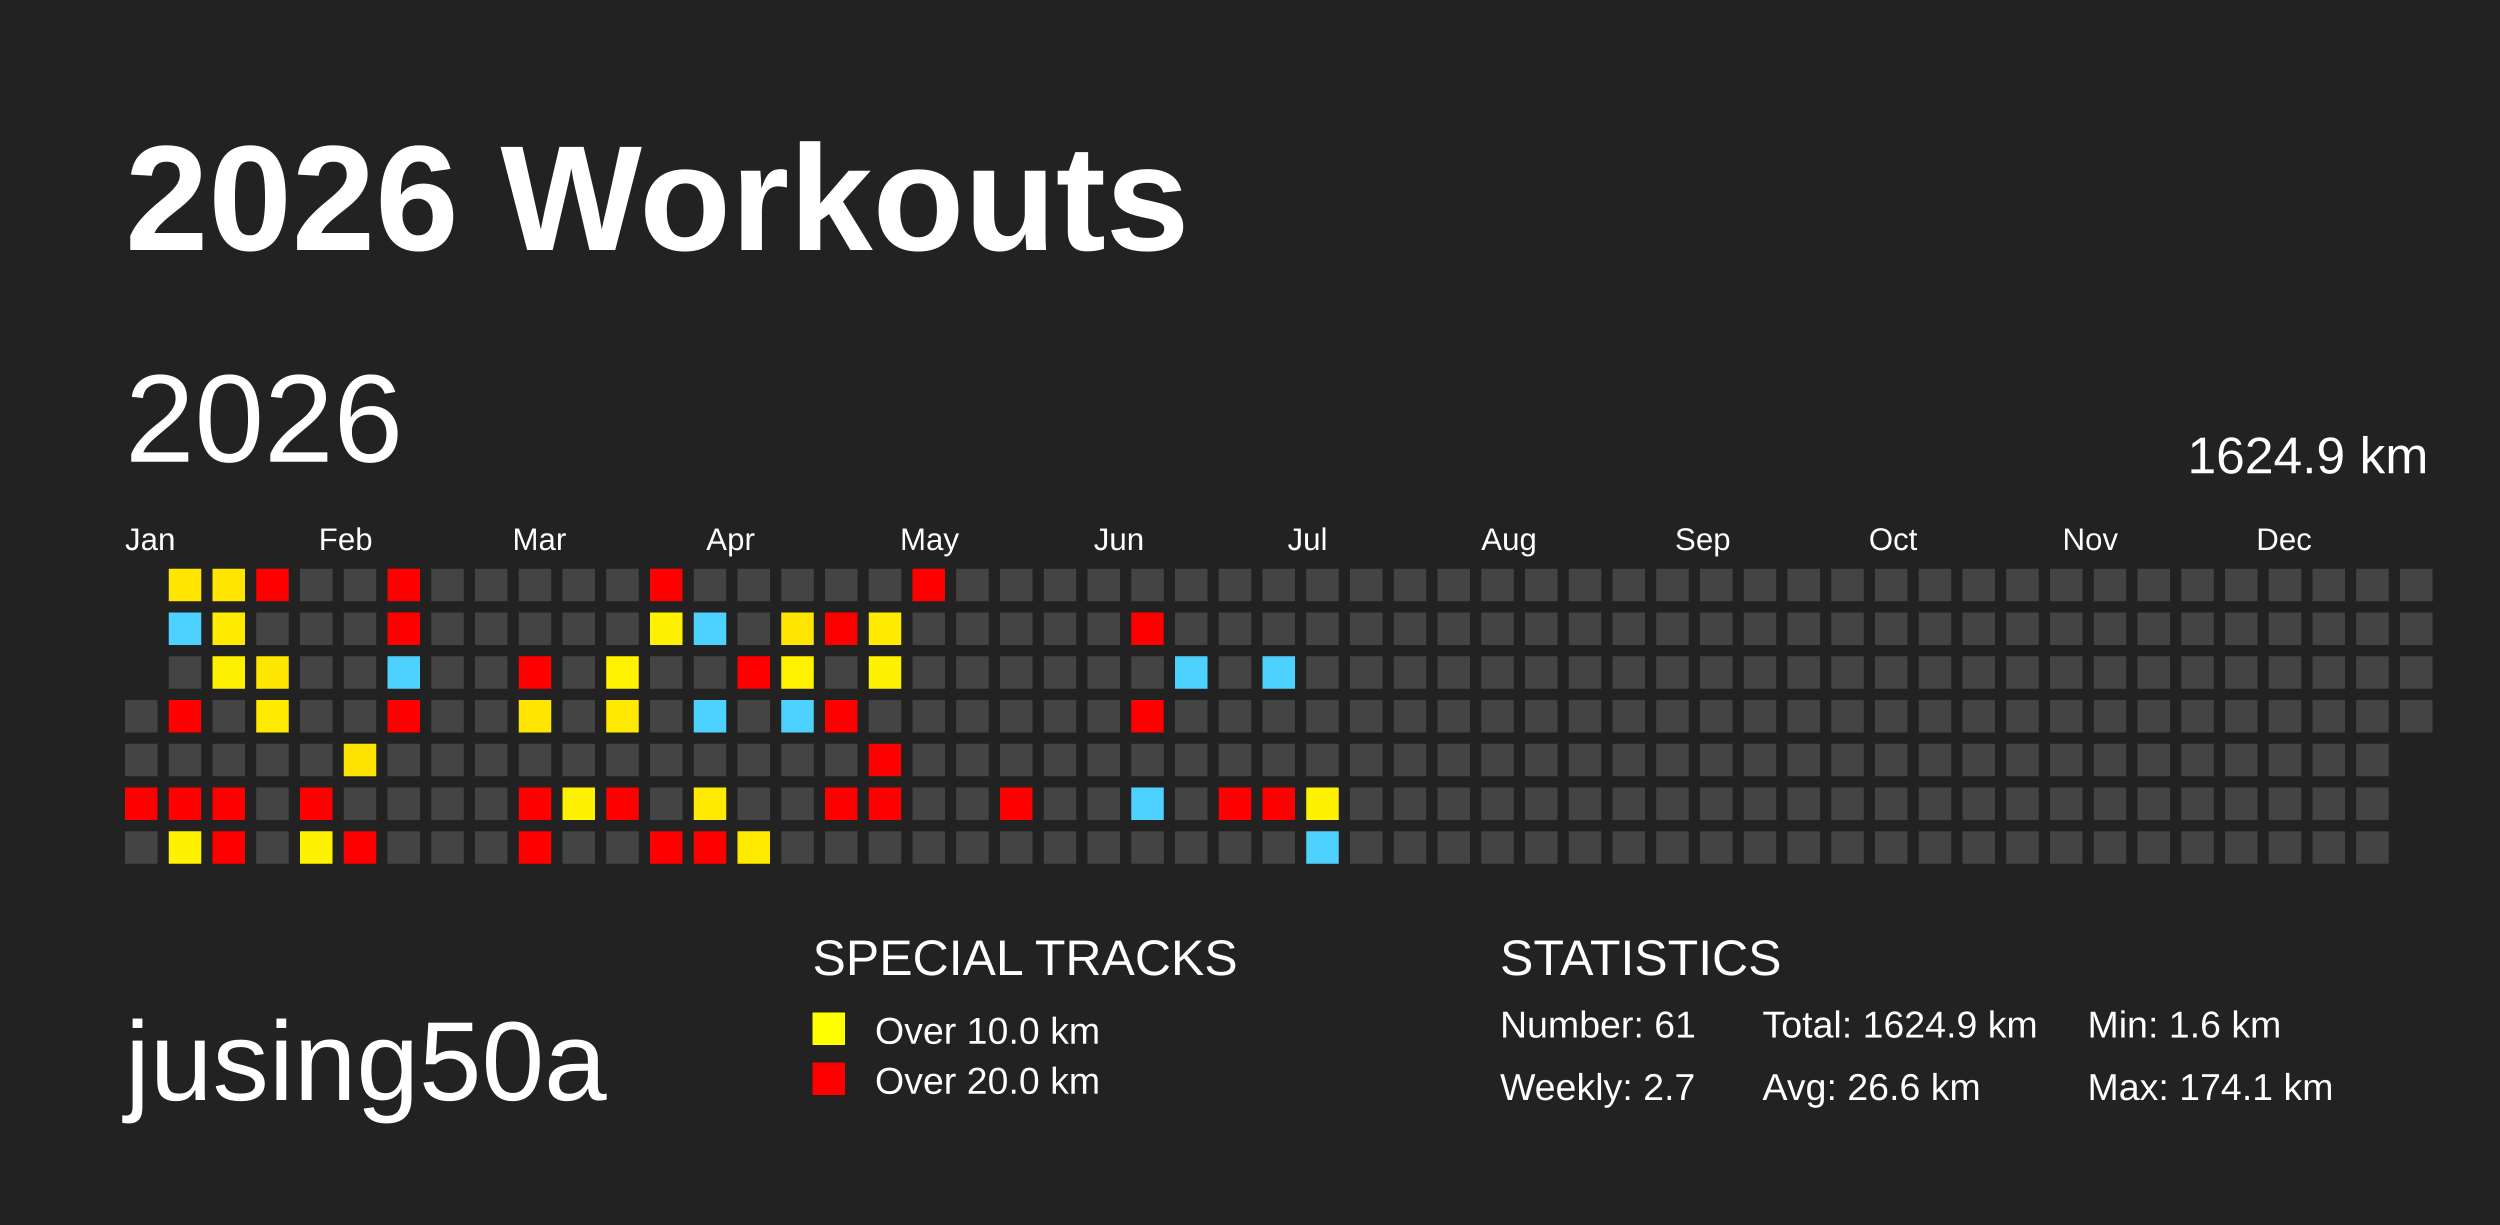
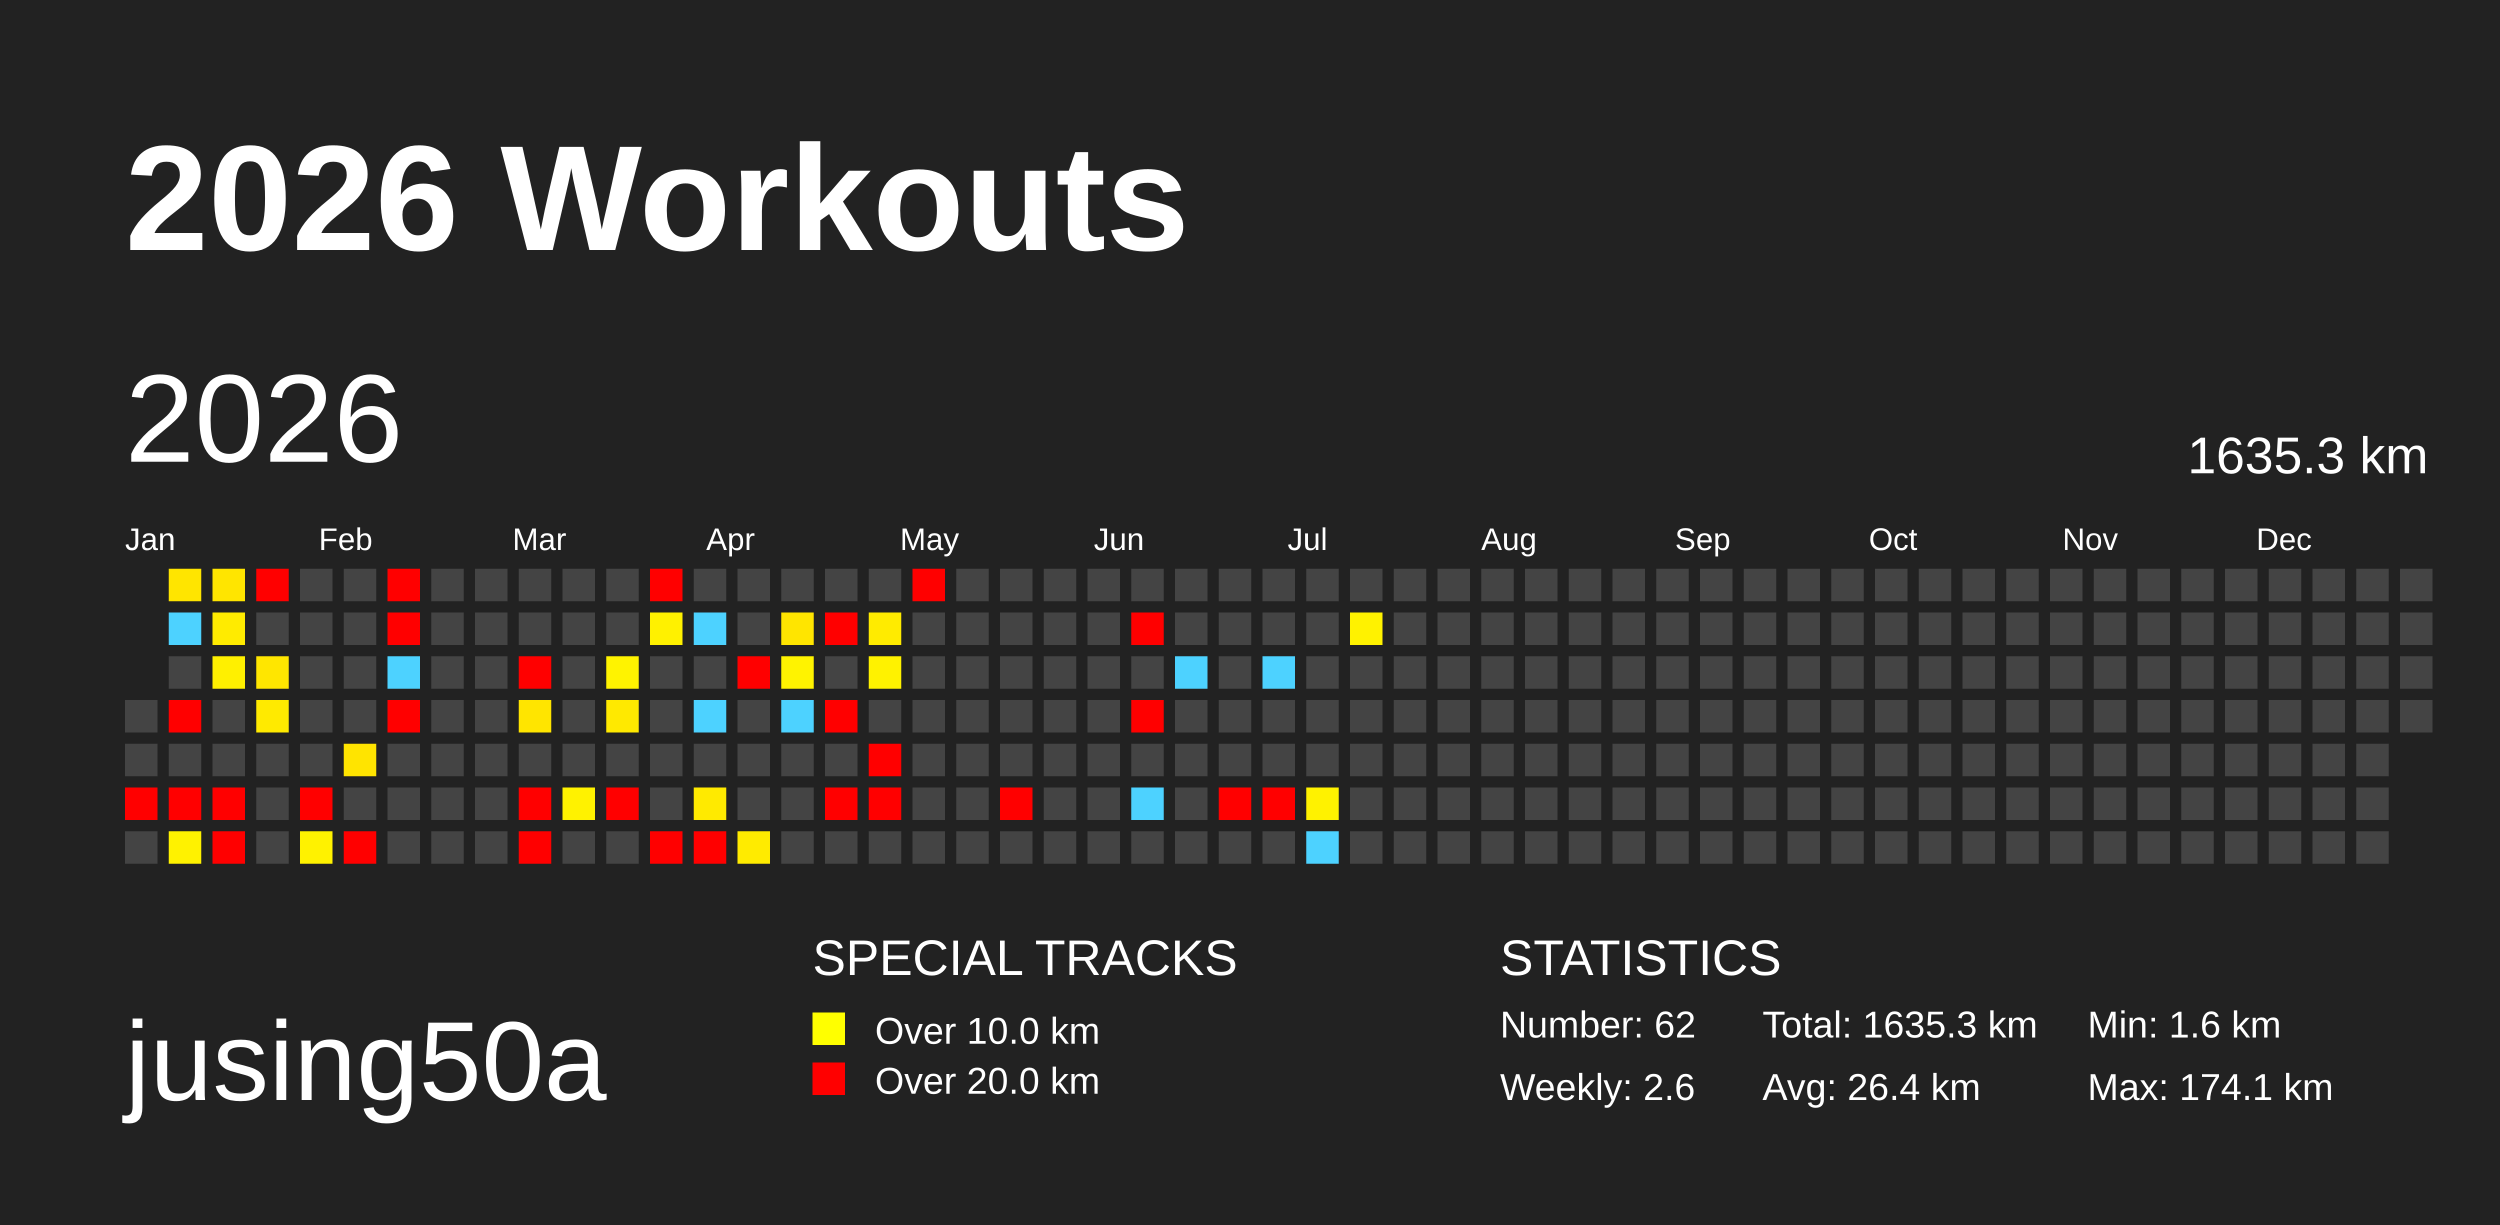
<svg xmlns="http://www.w3.org/2000/svg" baseProfile="full" height="98mm" version="1.1" viewBox="0,0,200,98" width="200mm">
  <defs />
  <rect fill="#222222" height="98" width="200" x="0" y="0" />
  <text fill="#FFFFFF" style="font-size:12px; font-family:Arial; font-weight:bold;" x="10" y="20">2026 Workouts</text>
  <text fill="#FFFFFF" style="font-size:9px; font-family:Arial" x="10" y="88">jusing50a</text>
  <text fill="#FFFFFF" style="font-size:4px; font-family:Arial" x="65" y="78">SPECIAL TRACKS</text>
  <rect fill="yellow" height="2.6" width="2.6" x="65" y="81" />
  <text fill="#FFFFFF" style="font-size:3px; font-family:Arial" x="70" y="83.5">Over 10.0 km</text>
  <rect fill="red" height="2.6" width="2.6" x="65" y="85" />
  <text fill="#FFFFFF" style="font-size:3px; font-family:Arial" x="70" y="87.5">Over 20.0 km</text>
  <text fill="#FFFFFF" style="font-size:4px; font-family:Arial" x="120" y="78">STATISTICS</text>
-   <text fill="#FFFFFF" style="font-size:3px; font-family:Arial" x="120" y="83">Number: 61</text>
-   <text fill="#FFFFFF" style="font-size:3px; font-family:Arial" x="120" y="88">Weekly: 2.7</text>
-   <text fill="#FFFFFF" style="font-size:3px; font-family:Arial" x="141" y="83">Total: 1624.9 km</text>
-   <text fill="#FFFFFF" style="font-size:3px; font-family:Arial" x="141" y="88">Avg: 26.6 km</text>
+   <text fill="#FFFFFF" style="font-size:3px; font-family:Arial" x="120" y="83">Number: 62</text>
+   <text fill="#FFFFFF" style="font-size:3px; font-family:Arial" x="120" y="88">Weekly: 2.6</text>
+   <text fill="#FFFFFF" style="font-size:3px; font-family:Arial" x="141" y="83">Total: 1635.3 km</text>
+   <text fill="#FFFFFF" style="font-size:3px; font-family:Arial" x="141" y="88">Avg: 26.4 km</text>
  <text fill="#FFFFFF" style="font-size:3px; font-family:Arial" x="167" y="83">Min: 1.6 km</text>
  <text fill="#FFFFFF" style="font-size:3px; font-family:Arial" x="167" y="88">Max: 174.1 km</text>
  <text dominant-baseline="hanging" fill="#FFFFFF" style="font-size:10.0px; font-family:Arial;" x="10" y="30">2026</text>
-   <text dominant-baseline="hanging" fill="#FFFFFF" style="font-size:4.125px; font-family:Arial;" x="175" y="35">1624.9 km</text>
+   <text dominant-baseline="hanging" fill="#FFFFFF" style="font-size:4.125px; font-family:Arial;" x="175" y="35">1635.3 km</text>
  <text fill="#FFFFFF" style="font-size:2.5px; font-family:Arial" x="10.0" y="44">Jan</text>
  <text fill="#FFFFFF" style="font-size:2.5px; font-family:Arial" x="25.5" y="44">Feb</text>
  <text fill="#FFFFFF" style="font-size:2.5px; font-family:Arial" x="41.0" y="44">Mar</text>
  <text fill="#FFFFFF" style="font-size:2.5px; font-family:Arial" x="56.5" y="44">Apr</text>
  <text fill="#FFFFFF" style="font-size:2.5px; font-family:Arial" x="72.0" y="44">May</text>
  <text fill="#FFFFFF" style="font-size:2.5px; font-family:Arial" x="87.5" y="44">Jun</text>
  <text fill="#FFFFFF" style="font-size:2.5px; font-family:Arial" x="103.0" y="44">Jul</text>
  <text fill="#FFFFFF" style="font-size:2.5px; font-family:Arial" x="118.5" y="44">Aug</text>
  <text fill="#FFFFFF" style="font-size:2.5px; font-family:Arial" x="134.0" y="44">Sep</text>
  <text fill="#FFFFFF" style="font-size:2.5px; font-family:Arial" x="149.5" y="44">Oct</text>
  <text fill="#FFFFFF" style="font-size:2.5px; font-family:Arial" x="165.0" y="44">Nov</text>
  <text fill="#FFFFFF" style="font-size:2.5px; font-family:Arial" x="180.5" y="44">Dec</text>
  <rect fill="#444444" height="2.6" width="2.6" x="10.0" y="56.0" />
  <rect fill="#444444" height="2.6" width="2.6" x="10.0" y="59.5" />
  <rect fill="red" height="2.6" width="2.6" x="10.0" y="63.0" />
  <rect fill="#444444" height="2.6" width="2.6" x="10.0" y="66.5" />
  <rect fill="#ffe500" height="2.6" width="2.6" x="13.5" y="45.5" />
  <rect fill="#4dd2ff" height="2.6" width="2.6" x="13.5" y="49.0" />
  <rect fill="#444444" height="2.6" width="2.6" x="13.5" y="52.5" />
  <rect fill="red" height="2.6" width="2.6" x="13.5" y="56.0" />
  <rect fill="#444444" height="2.6" width="2.6" x="13.5" y="59.5" />
  <rect fill="red" height="2.6" width="2.6" x="13.5" y="63.0" />
  <rect fill="#fff200" height="2.6" width="2.6" x="13.5" y="66.5" />
  <rect fill="#ffe500" height="2.6" width="2.6" x="17.0" y="45.5" />
  <rect fill="#ffeb00" height="2.6" width="2.6" x="17.0" y="49.0" />
  <rect fill="#fff000" height="2.6" width="2.6" x="17.0" y="52.5" />
  <rect fill="#444444" height="2.6" width="2.6" x="17.0" y="56.0" />
  <rect fill="#444444" height="2.6" width="2.6" x="17.0" y="59.5" />
  <rect fill="red" height="2.6" width="2.6" x="17.0" y="63.0" />
  <rect fill="red" height="2.6" width="2.6" x="17.0" y="66.5" />
  <rect fill="red" height="2.6" width="2.6" x="20.5" y="45.5" />
  <rect fill="#444444" height="2.6" width="2.6" x="20.5" y="49.0" />
  <rect fill="#ffe600" height="2.6" width="2.6" x="20.5" y="52.5" />
  <rect fill="#ffea00" height="2.6" width="2.6" x="20.5" y="56.0" />
  <rect fill="#444444" height="2.6" width="2.6" x="20.5" y="59.5" />
  <rect fill="#444444" height="2.6" width="2.6" x="20.5" y="63.0" />
  <rect fill="#444444" height="2.6" width="2.6" x="20.5" y="66.5" />
  <rect fill="#444444" height="2.6" width="2.6" x="24.0" y="45.5" />
  <rect fill="#444444" height="2.6" width="2.6" x="24.0" y="49.0" />
  <rect fill="#444444" height="2.6" width="2.6" x="24.0" y="52.5" />
  <rect fill="#444444" height="2.6" width="2.6" x="24.0" y="56.0" />
  <rect fill="#444444" height="2.6" width="2.6" x="24.0" y="59.5" />
  <rect fill="red" height="2.6" width="2.6" x="24.0" y="63.0" />
  <rect fill="#fff200" height="2.6" width="2.6" x="24.0" y="66.5" />
  <rect fill="#444444" height="2.6" width="2.6" x="27.5" y="45.5" />
  <rect fill="#444444" height="2.6" width="2.6" x="27.5" y="49.0" />
  <rect fill="#444444" height="2.6" width="2.6" x="27.5" y="52.5" />
  <rect fill="#444444" height="2.6" width="2.6" x="27.5" y="56.0" />
  <rect fill="#ffe400" height="2.6" width="2.6" x="27.5" y="59.5" />
  <rect fill="#444444" height="2.6" width="2.6" x="27.5" y="63.0" />
  <rect fill="red" height="2.6" width="2.6" x="27.5" y="66.5" />
  <rect fill="red" height="2.6" width="2.6" x="31.0" y="45.5" />
  <rect fill="red" height="2.6" width="2.6" x="31.0" y="49.0" />
  <rect fill="#4dd2ff" height="2.6" width="2.6" x="31.0" y="52.5" />
  <rect fill="red" height="2.6" width="2.6" x="31.0" y="56.0" />
  <rect fill="#444444" height="2.6" width="2.6" x="31.0" y="59.5" />
  <rect fill="#444444" height="2.6" width="2.6" x="31.0" y="63.0" />
  <rect fill="#444444" height="2.6" width="2.6" x="31.0" y="66.5" />
  <rect fill="#444444" height="2.6" width="2.6" x="34.5" y="45.5" />
  <rect fill="#444444" height="2.6" width="2.6" x="34.5" y="49.0" />
  <rect fill="#444444" height="2.6" width="2.6" x="34.5" y="52.5" />
  <rect fill="#444444" height="2.6" width="2.6" x="34.5" y="56.0" />
  <rect fill="#444444" height="2.6" width="2.6" x="34.5" y="59.5" />
  <rect fill="#444444" height="2.6" width="2.6" x="34.5" y="63.0" />
  <rect fill="#444444" height="2.6" width="2.6" x="34.5" y="66.5" />
  <rect fill="#444444" height="2.6" width="2.6" x="38.0" y="45.5" />
  <rect fill="#444444" height="2.6" width="2.6" x="38.0" y="49.0" />
  <rect fill="#444444" height="2.6" width="2.6" x="38.0" y="52.5" />
  <rect fill="#444444" height="2.6" width="2.6" x="38.0" y="56.0" />
  <rect fill="#444444" height="2.6" width="2.6" x="38.0" y="59.5" />
  <rect fill="#444444" height="2.6" width="2.6" x="38.0" y="63.0" />
  <rect fill="#444444" height="2.6" width="2.6" x="38.0" y="66.5" />
  <rect fill="#444444" height="2.6" width="2.6" x="41.5" y="45.5" />
  <rect fill="#444444" height="2.6" width="2.6" x="41.5" y="49.0" />
  <rect fill="red" height="2.6" width="2.6" x="41.5" y="52.5" />
  <rect fill="#ffe500" height="2.6" width="2.6" x="41.5" y="56.0" />
  <rect fill="#444444" height="2.6" width="2.6" x="41.5" y="59.5" />
  <rect fill="red" height="2.6" width="2.6" x="41.5" y="63.0" />
  <rect fill="red" height="2.6" width="2.6" x="41.5" y="66.5" />
  <rect fill="#444444" height="2.6" width="2.6" x="45.0" y="45.5" />
  <rect fill="#444444" height="2.6" width="2.6" x="45.0" y="49.0" />
  <rect fill="#444444" height="2.6" width="2.6" x="45.0" y="52.5" />
  <rect fill="#444444" height="2.6" width="2.6" x="45.0" y="56.0" />
  <rect fill="#444444" height="2.6" width="2.6" x="45.0" y="59.5" />
  <rect fill="#fff200" height="2.6" width="2.6" x="45.0" y="63.0" />
  <rect fill="#444444" height="2.6" width="2.6" x="45.0" y="66.5" />
  <rect fill="#444444" height="2.6" width="2.6" x="48.5" y="45.5" />
  <rect fill="#444444" height="2.6" width="2.6" x="48.5" y="49.0" />
  <rect fill="#fff300" height="2.6" width="2.6" x="48.5" y="52.5" />
  <rect fill="#ffe900" height="2.6" width="2.6" x="48.5" y="56.0" />
  <rect fill="#444444" height="2.6" width="2.6" x="48.5" y="59.5" />
  <rect fill="red" height="2.6" width="2.6" x="48.5" y="63.0" />
  <rect fill="#444444" height="2.6" width="2.6" x="48.5" y="66.5" />
  <rect fill="red" height="2.6" width="2.6" x="52.0" y="45.5" />
  <rect fill="#fff100" height="2.6" width="2.6" x="52.0" y="49.0" />
  <rect fill="#444444" height="2.6" width="2.6" x="52.0" y="52.5" />
  <rect fill="#444444" height="2.6" width="2.6" x="52.0" y="56.0" />
  <rect fill="#444444" height="2.6" width="2.6" x="52.0" y="59.5" />
  <rect fill="#444444" height="2.6" width="2.6" x="52.0" y="63.0" />
  <rect fill="red" height="2.6" width="2.6" x="52.0" y="66.5" />
  <rect fill="#444444" height="2.6" width="2.6" x="55.5" y="45.5" />
  <rect fill="#4dd2ff" height="2.6" width="2.6" x="55.5" y="49.0" />
  <rect fill="#444444" height="2.6" width="2.6" x="55.5" y="52.5" />
  <rect fill="#4dd2ff" height="2.6" width="2.6" x="55.5" y="56.0" />
  <rect fill="#444444" height="2.6" width="2.6" x="55.5" y="59.5" />
  <rect fill="#ffea00" height="2.6" width="2.6" x="55.5" y="63.0" />
  <rect fill="red" height="2.6" width="2.6" x="55.5" y="66.5" />
  <rect fill="#444444" height="2.6" width="2.6" x="59.0" y="45.5" />
  <rect fill="#444444" height="2.6" width="2.6" x="59.0" y="49.0" />
  <rect fill="red" height="2.6" width="2.6" x="59.0" y="52.5" />
  <rect fill="#444444" height="2.6" width="2.6" x="59.0" y="56.0" />
  <rect fill="#444444" height="2.6" width="2.6" x="59.0" y="59.5" />
  <rect fill="#444444" height="2.6" width="2.6" x="59.0" y="63.0" />
  <rect fill="#ffeb00" height="2.6" width="2.6" x="59.0" y="66.5" />
  <rect fill="#444444" height="2.6" width="2.6" x="62.5" y="45.5" />
  <rect fill="#ffe500" height="2.6" width="2.6" x="62.5" y="49.0" />
  <rect fill="#fff300" height="2.6" width="2.6" x="62.5" y="52.5" />
  <rect fill="#4dd2ff" height="2.6" width="2.6" x="62.5" y="56.0" />
  <rect fill="#444444" height="2.6" width="2.6" x="62.5" y="59.5" />
  <rect fill="#444444" height="2.6" width="2.6" x="62.5" y="63.0" />
  <rect fill="#444444" height="2.6" width="2.6" x="62.5" y="66.5" />
  <rect fill="#444444" height="2.6" width="2.6" x="66.0" y="45.5" />
  <rect fill="red" height="2.6" width="2.6" x="66.0" y="49.0" />
  <rect fill="#444444" height="2.6" width="2.6" x="66.0" y="52.5" />
  <rect fill="red" height="2.6" width="2.6" x="66.0" y="56.0" />
  <rect fill="#444444" height="2.6" width="2.6" x="66.0" y="59.5" />
  <rect fill="red" height="2.6" width="2.6" x="66.0" y="63.0" />
  <rect fill="#444444" height="2.6" width="2.6" x="66.0" y="66.5" />
  <rect fill="#444444" height="2.6" width="2.6" x="69.5" y="45.5" />
  <rect fill="#ffeb00" height="2.6" width="2.6" x="69.5" y="49.0" />
  <rect fill="#fff200" height="2.6" width="2.6" x="69.5" y="52.5" />
  <rect fill="#444444" height="2.6" width="2.6" x="69.5" y="56.0" />
  <rect fill="red" height="2.6" width="2.6" x="69.5" y="59.5" />
  <rect fill="red" height="2.6" width="2.6" x="69.5" y="63.0" />
  <rect fill="#444444" height="2.6" width="2.6" x="69.5" y="66.5" />
  <rect fill="red" height="2.6" width="2.6" x="73.0" y="45.5" />
  <rect fill="#444444" height="2.6" width="2.6" x="73.0" y="49.0" />
  <rect fill="#444444" height="2.6" width="2.6" x="73.0" y="52.5" />
  <rect fill="#444444" height="2.6" width="2.6" x="73.0" y="56.0" />
  <rect fill="#444444" height="2.6" width="2.6" x="73.0" y="59.5" />
  <rect fill="#444444" height="2.6" width="2.6" x="73.0" y="63.0" />
  <rect fill="#444444" height="2.6" width="2.6" x="73.0" y="66.5" />
  <rect fill="#444444" height="2.6" width="2.6" x="76.5" y="45.5" />
  <rect fill="#444444" height="2.6" width="2.6" x="76.5" y="49.0" />
  <rect fill="#444444" height="2.6" width="2.6" x="76.5" y="52.5" />
  <rect fill="#444444" height="2.6" width="2.6" x="76.5" y="56.0" />
  <rect fill="#444444" height="2.6" width="2.6" x="76.5" y="59.5" />
  <rect fill="#444444" height="2.6" width="2.6" x="76.5" y="63.0" />
  <rect fill="#444444" height="2.6" width="2.6" x="76.5" y="66.5" />
  <rect fill="#444444" height="2.6" width="2.6" x="80.0" y="45.5" />
  <rect fill="#444444" height="2.6" width="2.6" x="80.0" y="49.0" />
  <rect fill="#444444" height="2.6" width="2.6" x="80.0" y="52.5" />
  <rect fill="#444444" height="2.6" width="2.6" x="80.0" y="56.0" />
  <rect fill="#444444" height="2.6" width="2.6" x="80.0" y="59.5" />
  <rect fill="red" height="2.6" width="2.6" x="80.0" y="63.0" />
  <rect fill="#444444" height="2.6" width="2.6" x="80.0" y="66.5" />
  <rect fill="#444444" height="2.6" width="2.6" x="83.5" y="45.5" />
  <rect fill="#444444" height="2.6" width="2.6" x="83.5" y="49.0" />
  <rect fill="#444444" height="2.6" width="2.6" x="83.5" y="52.5" />
  <rect fill="#444444" height="2.6" width="2.6" x="83.5" y="56.0" />
  <rect fill="#444444" height="2.6" width="2.6" x="83.5" y="59.5" />
  <rect fill="#444444" height="2.6" width="2.6" x="83.5" y="63.0" />
  <rect fill="#444444" height="2.6" width="2.6" x="83.5" y="66.5" />
  <rect fill="#444444" height="2.6" width="2.6" x="87.0" y="45.5" />
  <rect fill="#444444" height="2.6" width="2.6" x="87.0" y="49.0" />
  <rect fill="#444444" height="2.6" width="2.6" x="87.0" y="52.5" />
  <rect fill="#444444" height="2.6" width="2.6" x="87.0" y="56.0" />
  <rect fill="#444444" height="2.6" width="2.6" x="87.0" y="59.5" />
  <rect fill="#444444" height="2.6" width="2.6" x="87.0" y="63.0" />
  <rect fill="#444444" height="2.6" width="2.6" x="87.0" y="66.5" />
  <rect fill="#444444" height="2.6" width="2.6" x="90.5" y="45.5" />
  <rect fill="red" height="2.6" width="2.6" x="90.5" y="49.0" />
  <rect fill="#444444" height="2.6" width="2.6" x="90.5" y="52.5" />
  <rect fill="red" height="2.6" width="2.6" x="90.5" y="56.0" />
  <rect fill="#444444" height="2.6" width="2.6" x="90.5" y="59.5" />
  <rect fill="#4dd2ff" height="2.6" width="2.6" x="90.5" y="63.0" />
  <rect fill="#444444" height="2.6" width="2.6" x="90.5" y="66.5" />
  <rect fill="#444444" height="2.6" width="2.6" x="94.0" y="45.5" />
  <rect fill="#444444" height="2.6" width="2.6" x="94.0" y="49.0" />
  <rect fill="#4dd2ff" height="2.6" width="2.6" x="94.0" y="52.5" />
  <rect fill="#444444" height="2.6" width="2.6" x="94.0" y="56.0" />
  <rect fill="#444444" height="2.6" width="2.6" x="94.0" y="59.5" />
  <rect fill="#444444" height="2.6" width="2.6" x="94.0" y="63.0" />
  <rect fill="#444444" height="2.6" width="2.6" x="94.0" y="66.5" />
  <rect fill="#444444" height="2.6" width="2.6" x="97.5" y="45.5" />
  <rect fill="#444444" height="2.6" width="2.6" x="97.5" y="49.0" />
  <rect fill="#444444" height="2.6" width="2.6" x="97.5" y="52.5" />
  <rect fill="#444444" height="2.6" width="2.6" x="97.5" y="56.0" />
  <rect fill="#444444" height="2.6" width="2.6" x="97.5" y="59.5" />
  <rect fill="red" height="2.6" width="2.6" x="97.5" y="63.0" />
  <rect fill="#444444" height="2.6" width="2.6" x="97.5" y="66.5" />
  <rect fill="#444444" height="2.6" width="2.6" x="101.0" y="45.5" />
  <rect fill="#444444" height="2.6" width="2.6" x="101.0" y="49.0" />
  <rect fill="#4dd2ff" height="2.6" width="2.6" x="101.0" y="52.5" />
  <rect fill="#444444" height="2.6" width="2.6" x="101.0" y="56.0" />
  <rect fill="#444444" height="2.6" width="2.6" x="101.0" y="59.5" />
  <rect fill="red" height="2.6" width="2.6" x="101.0" y="63.0" />
  <rect fill="#444444" height="2.6" width="2.6" x="101.0" y="66.5" />
  <rect fill="#444444" height="2.6" width="2.6" x="104.5" y="45.5" />
  <rect fill="#444444" height="2.6" width="2.6" x="104.5" y="49.0" />
  <rect fill="#444444" height="2.6" width="2.6" x="104.5" y="52.5" />
  <rect fill="#444444" height="2.6" width="2.6" x="104.5" y="56.0" />
  <rect fill="#444444" height="2.6" width="2.6" x="104.5" y="59.5" />
  <rect fill="#fff200" height="2.6" width="2.6" x="104.5" y="63.0" />
  <rect fill="#4dd2ff" height="2.6" width="2.6" x="104.5" y="66.5" />
  <rect fill="#444444" height="2.6" width="2.6" x="108.0" y="45.5" />
-   <rect fill="#444444" height="2.6" width="2.6" x="108.0" y="49.0" />
+   <rect fill="#fff200" height="2.6" width="2.6" x="108.0" y="49.0" />
  <rect fill="#444444" height="2.6" width="2.6" x="108.0" y="52.5" />
  <rect fill="#444444" height="2.6" width="2.6" x="108.0" y="56.0" />
  <rect fill="#444444" height="2.6" width="2.6" x="108.0" y="59.5" />
  <rect fill="#444444" height="2.6" width="2.6" x="108.0" y="63.0" />
  <rect fill="#444444" height="2.6" width="2.6" x="108.0" y="66.5" />
  <rect fill="#444444" height="2.6" width="2.6" x="111.5" y="45.5" />
  <rect fill="#444444" height="2.6" width="2.6" x="111.5" y="49.0" />
  <rect fill="#444444" height="2.6" width="2.6" x="111.5" y="52.5" />
  <rect fill="#444444" height="2.6" width="2.6" x="111.5" y="56.0" />
  <rect fill="#444444" height="2.6" width="2.6" x="111.5" y="59.5" />
  <rect fill="#444444" height="2.6" width="2.6" x="111.5" y="63.0" />
  <rect fill="#444444" height="2.6" width="2.6" x="111.5" y="66.5" />
  <rect fill="#444444" height="2.6" width="2.6" x="115.0" y="45.5" />
  <rect fill="#444444" height="2.6" width="2.6" x="115.0" y="49.0" />
  <rect fill="#444444" height="2.6" width="2.6" x="115.0" y="52.5" />
  <rect fill="#444444" height="2.6" width="2.6" x="115.0" y="56.0" />
  <rect fill="#444444" height="2.6" width="2.6" x="115.0" y="59.5" />
  <rect fill="#444444" height="2.6" width="2.6" x="115.0" y="63.0" />
  <rect fill="#444444" height="2.6" width="2.6" x="115.0" y="66.5" />
  <rect fill="#444444" height="2.6" width="2.6" x="118.5" y="45.5" />
  <rect fill="#444444" height="2.6" width="2.6" x="118.5" y="49.0" />
  <rect fill="#444444" height="2.6" width="2.6" x="118.5" y="52.5" />
  <rect fill="#444444" height="2.6" width="2.6" x="118.5" y="56.0" />
  <rect fill="#444444" height="2.6" width="2.6" x="118.5" y="59.5" />
  <rect fill="#444444" height="2.6" width="2.6" x="118.5" y="63.0" />
  <rect fill="#444444" height="2.6" width="2.6" x="118.5" y="66.5" />
  <rect fill="#444444" height="2.6" width="2.6" x="122.0" y="45.5" />
  <rect fill="#444444" height="2.6" width="2.6" x="122.0" y="49.0" />
  <rect fill="#444444" height="2.6" width="2.6" x="122.0" y="52.5" />
  <rect fill="#444444" height="2.6" width="2.6" x="122.0" y="56.0" />
  <rect fill="#444444" height="2.6" width="2.6" x="122.0" y="59.5" />
  <rect fill="#444444" height="2.6" width="2.6" x="122.0" y="63.0" />
  <rect fill="#444444" height="2.6" width="2.6" x="122.0" y="66.5" />
  <rect fill="#444444" height="2.6" width="2.6" x="125.5" y="45.5" />
  <rect fill="#444444" height="2.6" width="2.6" x="125.5" y="49.0" />
  <rect fill="#444444" height="2.6" width="2.6" x="125.5" y="52.5" />
  <rect fill="#444444" height="2.6" width="2.6" x="125.5" y="56.0" />
  <rect fill="#444444" height="2.6" width="2.6" x="125.5" y="59.5" />
  <rect fill="#444444" height="2.6" width="2.6" x="125.5" y="63.0" />
  <rect fill="#444444" height="2.6" width="2.6" x="125.5" y="66.5" />
  <rect fill="#444444" height="2.6" width="2.6" x="129.0" y="45.5" />
  <rect fill="#444444" height="2.6" width="2.6" x="129.0" y="49.0" />
  <rect fill="#444444" height="2.6" width="2.6" x="129.0" y="52.5" />
  <rect fill="#444444" height="2.6" width="2.6" x="129.0" y="56.0" />
  <rect fill="#444444" height="2.6" width="2.6" x="129.0" y="59.5" />
  <rect fill="#444444" height="2.6" width="2.6" x="129.0" y="63.0" />
  <rect fill="#444444" height="2.6" width="2.6" x="129.0" y="66.5" />
  <rect fill="#444444" height="2.6" width="2.6" x="132.5" y="45.5" />
  <rect fill="#444444" height="2.6" width="2.6" x="132.5" y="49.0" />
  <rect fill="#444444" height="2.6" width="2.6" x="132.5" y="52.5" />
  <rect fill="#444444" height="2.6" width="2.6" x="132.5" y="56.0" />
  <rect fill="#444444" height="2.6" width="2.6" x="132.5" y="59.5" />
  <rect fill="#444444" height="2.6" width="2.6" x="132.5" y="63.0" />
  <rect fill="#444444" height="2.6" width="2.6" x="132.5" y="66.5" />
  <rect fill="#444444" height="2.6" width="2.6" x="136.0" y="45.5" />
  <rect fill="#444444" height="2.6" width="2.6" x="136.0" y="49.0" />
  <rect fill="#444444" height="2.6" width="2.6" x="136.0" y="52.5" />
  <rect fill="#444444" height="2.6" width="2.6" x="136.0" y="56.0" />
  <rect fill="#444444" height="2.6" width="2.6" x="136.0" y="59.5" />
  <rect fill="#444444" height="2.6" width="2.6" x="136.0" y="63.0" />
  <rect fill="#444444" height="2.6" width="2.6" x="136.0" y="66.5" />
  <rect fill="#444444" height="2.6" width="2.6" x="139.5" y="45.5" />
  <rect fill="#444444" height="2.6" width="2.6" x="139.5" y="49.0" />
  <rect fill="#444444" height="2.6" width="2.6" x="139.5" y="52.5" />
  <rect fill="#444444" height="2.6" width="2.6" x="139.5" y="56.0" />
  <rect fill="#444444" height="2.6" width="2.6" x="139.5" y="59.5" />
  <rect fill="#444444" height="2.6" width="2.6" x="139.5" y="63.0" />
  <rect fill="#444444" height="2.6" width="2.6" x="139.5" y="66.5" />
  <rect fill="#444444" height="2.6" width="2.6" x="143.0" y="45.5" />
  <rect fill="#444444" height="2.6" width="2.6" x="143.0" y="49.0" />
  <rect fill="#444444" height="2.6" width="2.6" x="143.0" y="52.5" />
  <rect fill="#444444" height="2.6" width="2.6" x="143.0" y="56.0" />
  <rect fill="#444444" height="2.6" width="2.6" x="143.0" y="59.5" />
  <rect fill="#444444" height="2.6" width="2.6" x="143.0" y="63.0" />
  <rect fill="#444444" height="2.6" width="2.6" x="143.0" y="66.5" />
  <rect fill="#444444" height="2.6" width="2.6" x="146.5" y="45.5" />
  <rect fill="#444444" height="2.6" width="2.6" x="146.5" y="49.0" />
  <rect fill="#444444" height="2.6" width="2.6" x="146.5" y="52.5" />
  <rect fill="#444444" height="2.6" width="2.6" x="146.5" y="56.0" />
  <rect fill="#444444" height="2.6" width="2.6" x="146.5" y="59.5" />
  <rect fill="#444444" height="2.6" width="2.6" x="146.5" y="63.0" />
  <rect fill="#444444" height="2.6" width="2.6" x="146.5" y="66.5" />
  <rect fill="#444444" height="2.6" width="2.6" x="150.0" y="45.5" />
  <rect fill="#444444" height="2.6" width="2.6" x="150.0" y="49.0" />
  <rect fill="#444444" height="2.6" width="2.6" x="150.0" y="52.5" />
  <rect fill="#444444" height="2.6" width="2.6" x="150.0" y="56.0" />
  <rect fill="#444444" height="2.6" width="2.6" x="150.0" y="59.5" />
  <rect fill="#444444" height="2.6" width="2.6" x="150.0" y="63.0" />
  <rect fill="#444444" height="2.6" width="2.6" x="150.0" y="66.5" />
  <rect fill="#444444" height="2.6" width="2.6" x="153.5" y="45.5" />
  <rect fill="#444444" height="2.6" width="2.6" x="153.5" y="49.0" />
  <rect fill="#444444" height="2.6" width="2.6" x="153.5" y="52.5" />
  <rect fill="#444444" height="2.6" width="2.6" x="153.5" y="56.0" />
  <rect fill="#444444" height="2.6" width="2.6" x="153.5" y="59.5" />
  <rect fill="#444444" height="2.6" width="2.6" x="153.5" y="63.0" />
  <rect fill="#444444" height="2.6" width="2.6" x="153.5" y="66.5" />
  <rect fill="#444444" height="2.6" width="2.6" x="157.0" y="45.5" />
  <rect fill="#444444" height="2.6" width="2.6" x="157.0" y="49.0" />
  <rect fill="#444444" height="2.6" width="2.6" x="157.0" y="52.5" />
  <rect fill="#444444" height="2.6" width="2.6" x="157.0" y="56.0" />
  <rect fill="#444444" height="2.6" width="2.6" x="157.0" y="59.5" />
  <rect fill="#444444" height="2.6" width="2.6" x="157.0" y="63.0" />
  <rect fill="#444444" height="2.6" width="2.6" x="157.0" y="66.5" />
  <rect fill="#444444" height="2.6" width="2.6" x="160.5" y="45.5" />
  <rect fill="#444444" height="2.6" width="2.6" x="160.5" y="49.0" />
  <rect fill="#444444" height="2.6" width="2.6" x="160.5" y="52.5" />
  <rect fill="#444444" height="2.6" width="2.6" x="160.5" y="56.0" />
  <rect fill="#444444" height="2.6" width="2.6" x="160.5" y="59.5" />
  <rect fill="#444444" height="2.6" width="2.6" x="160.5" y="63.0" />
  <rect fill="#444444" height="2.6" width="2.6" x="160.5" y="66.5" />
  <rect fill="#444444" height="2.6" width="2.6" x="164.0" y="45.5" />
  <rect fill="#444444" height="2.6" width="2.6" x="164.0" y="49.0" />
  <rect fill="#444444" height="2.6" width="2.6" x="164.0" y="52.5" />
  <rect fill="#444444" height="2.6" width="2.6" x="164.0" y="56.0" />
  <rect fill="#444444" height="2.6" width="2.6" x="164.0" y="59.5" />
  <rect fill="#444444" height="2.6" width="2.6" x="164.0" y="63.0" />
  <rect fill="#444444" height="2.6" width="2.6" x="164.0" y="66.5" />
  <rect fill="#444444" height="2.6" width="2.6" x="167.5" y="45.5" />
  <rect fill="#444444" height="2.6" width="2.6" x="167.5" y="49.0" />
  <rect fill="#444444" height="2.6" width="2.6" x="167.5" y="52.5" />
  <rect fill="#444444" height="2.6" width="2.6" x="167.5" y="56.0" />
  <rect fill="#444444" height="2.6" width="2.6" x="167.5" y="59.5" />
  <rect fill="#444444" height="2.6" width="2.6" x="167.5" y="63.0" />
  <rect fill="#444444" height="2.6" width="2.6" x="167.5" y="66.5" />
  <rect fill="#444444" height="2.6" width="2.6" x="171.0" y="45.5" />
  <rect fill="#444444" height="2.6" width="2.6" x="171.0" y="49.0" />
  <rect fill="#444444" height="2.6" width="2.6" x="171.0" y="52.5" />
  <rect fill="#444444" height="2.6" width="2.6" x="171.0" y="56.0" />
  <rect fill="#444444" height="2.6" width="2.6" x="171.0" y="59.5" />
  <rect fill="#444444" height="2.6" width="2.6" x="171.0" y="63.0" />
  <rect fill="#444444" height="2.6" width="2.6" x="171.0" y="66.5" />
  <rect fill="#444444" height="2.6" width="2.6" x="174.5" y="45.5" />
  <rect fill="#444444" height="2.6" width="2.6" x="174.5" y="49.0" />
  <rect fill="#444444" height="2.6" width="2.6" x="174.5" y="52.5" />
  <rect fill="#444444" height="2.6" width="2.6" x="174.5" y="56.0" />
  <rect fill="#444444" height="2.6" width="2.6" x="174.5" y="59.5" />
  <rect fill="#444444" height="2.6" width="2.6" x="174.5" y="63.0" />
  <rect fill="#444444" height="2.6" width="2.6" x="174.5" y="66.5" />
  <rect fill="#444444" height="2.6" width="2.6" x="178.0" y="45.5" />
  <rect fill="#444444" height="2.6" width="2.6" x="178.0" y="49.0" />
  <rect fill="#444444" height="2.6" width="2.6" x="178.0" y="52.5" />
  <rect fill="#444444" height="2.6" width="2.6" x="178.0" y="56.0" />
  <rect fill="#444444" height="2.6" width="2.6" x="178.0" y="59.5" />
  <rect fill="#444444" height="2.6" width="2.6" x="178.0" y="63.0" />
  <rect fill="#444444" height="2.6" width="2.6" x="178.0" y="66.5" />
  <rect fill="#444444" height="2.6" width="2.6" x="181.5" y="45.5" />
  <rect fill="#444444" height="2.6" width="2.6" x="181.5" y="49.0" />
  <rect fill="#444444" height="2.6" width="2.6" x="181.5" y="52.5" />
  <rect fill="#444444" height="2.6" width="2.6" x="181.5" y="56.0" />
  <rect fill="#444444" height="2.6" width="2.6" x="181.5" y="59.5" />
  <rect fill="#444444" height="2.6" width="2.6" x="181.5" y="63.0" />
  <rect fill="#444444" height="2.6" width="2.6" x="181.5" y="66.5" />
  <rect fill="#444444" height="2.6" width="2.6" x="185.0" y="45.5" />
  <rect fill="#444444" height="2.6" width="2.6" x="185.0" y="49.0" />
  <rect fill="#444444" height="2.6" width="2.6" x="185.0" y="52.5" />
  <rect fill="#444444" height="2.6" width="2.6" x="185.0" y="56.0" />
  <rect fill="#444444" height="2.6" width="2.6" x="185.0" y="59.5" />
  <rect fill="#444444" height="2.6" width="2.6" x="185.0" y="63.0" />
  <rect fill="#444444" height="2.6" width="2.6" x="185.0" y="66.5" />
  <rect fill="#444444" height="2.6" width="2.6" x="188.5" y="45.5" />
  <rect fill="#444444" height="2.6" width="2.6" x="188.5" y="49.0" />
  <rect fill="#444444" height="2.6" width="2.6" x="188.5" y="52.5" />
  <rect fill="#444444" height="2.6" width="2.6" x="188.5" y="56.0" />
  <rect fill="#444444" height="2.6" width="2.6" x="188.5" y="59.5" />
  <rect fill="#444444" height="2.6" width="2.6" x="188.5" y="63.0" />
  <rect fill="#444444" height="2.6" width="2.6" x="188.5" y="66.5" />
  <rect fill="#444444" height="2.6" width="2.6" x="192.0" y="45.5" />
  <rect fill="#444444" height="2.6" width="2.6" x="192.0" y="49.0" />
  <rect fill="#444444" height="2.6" width="2.6" x="192.0" y="52.5" />
  <rect fill="#444444" height="2.6" width="2.6" x="192.0" y="56.0" />
</svg>
